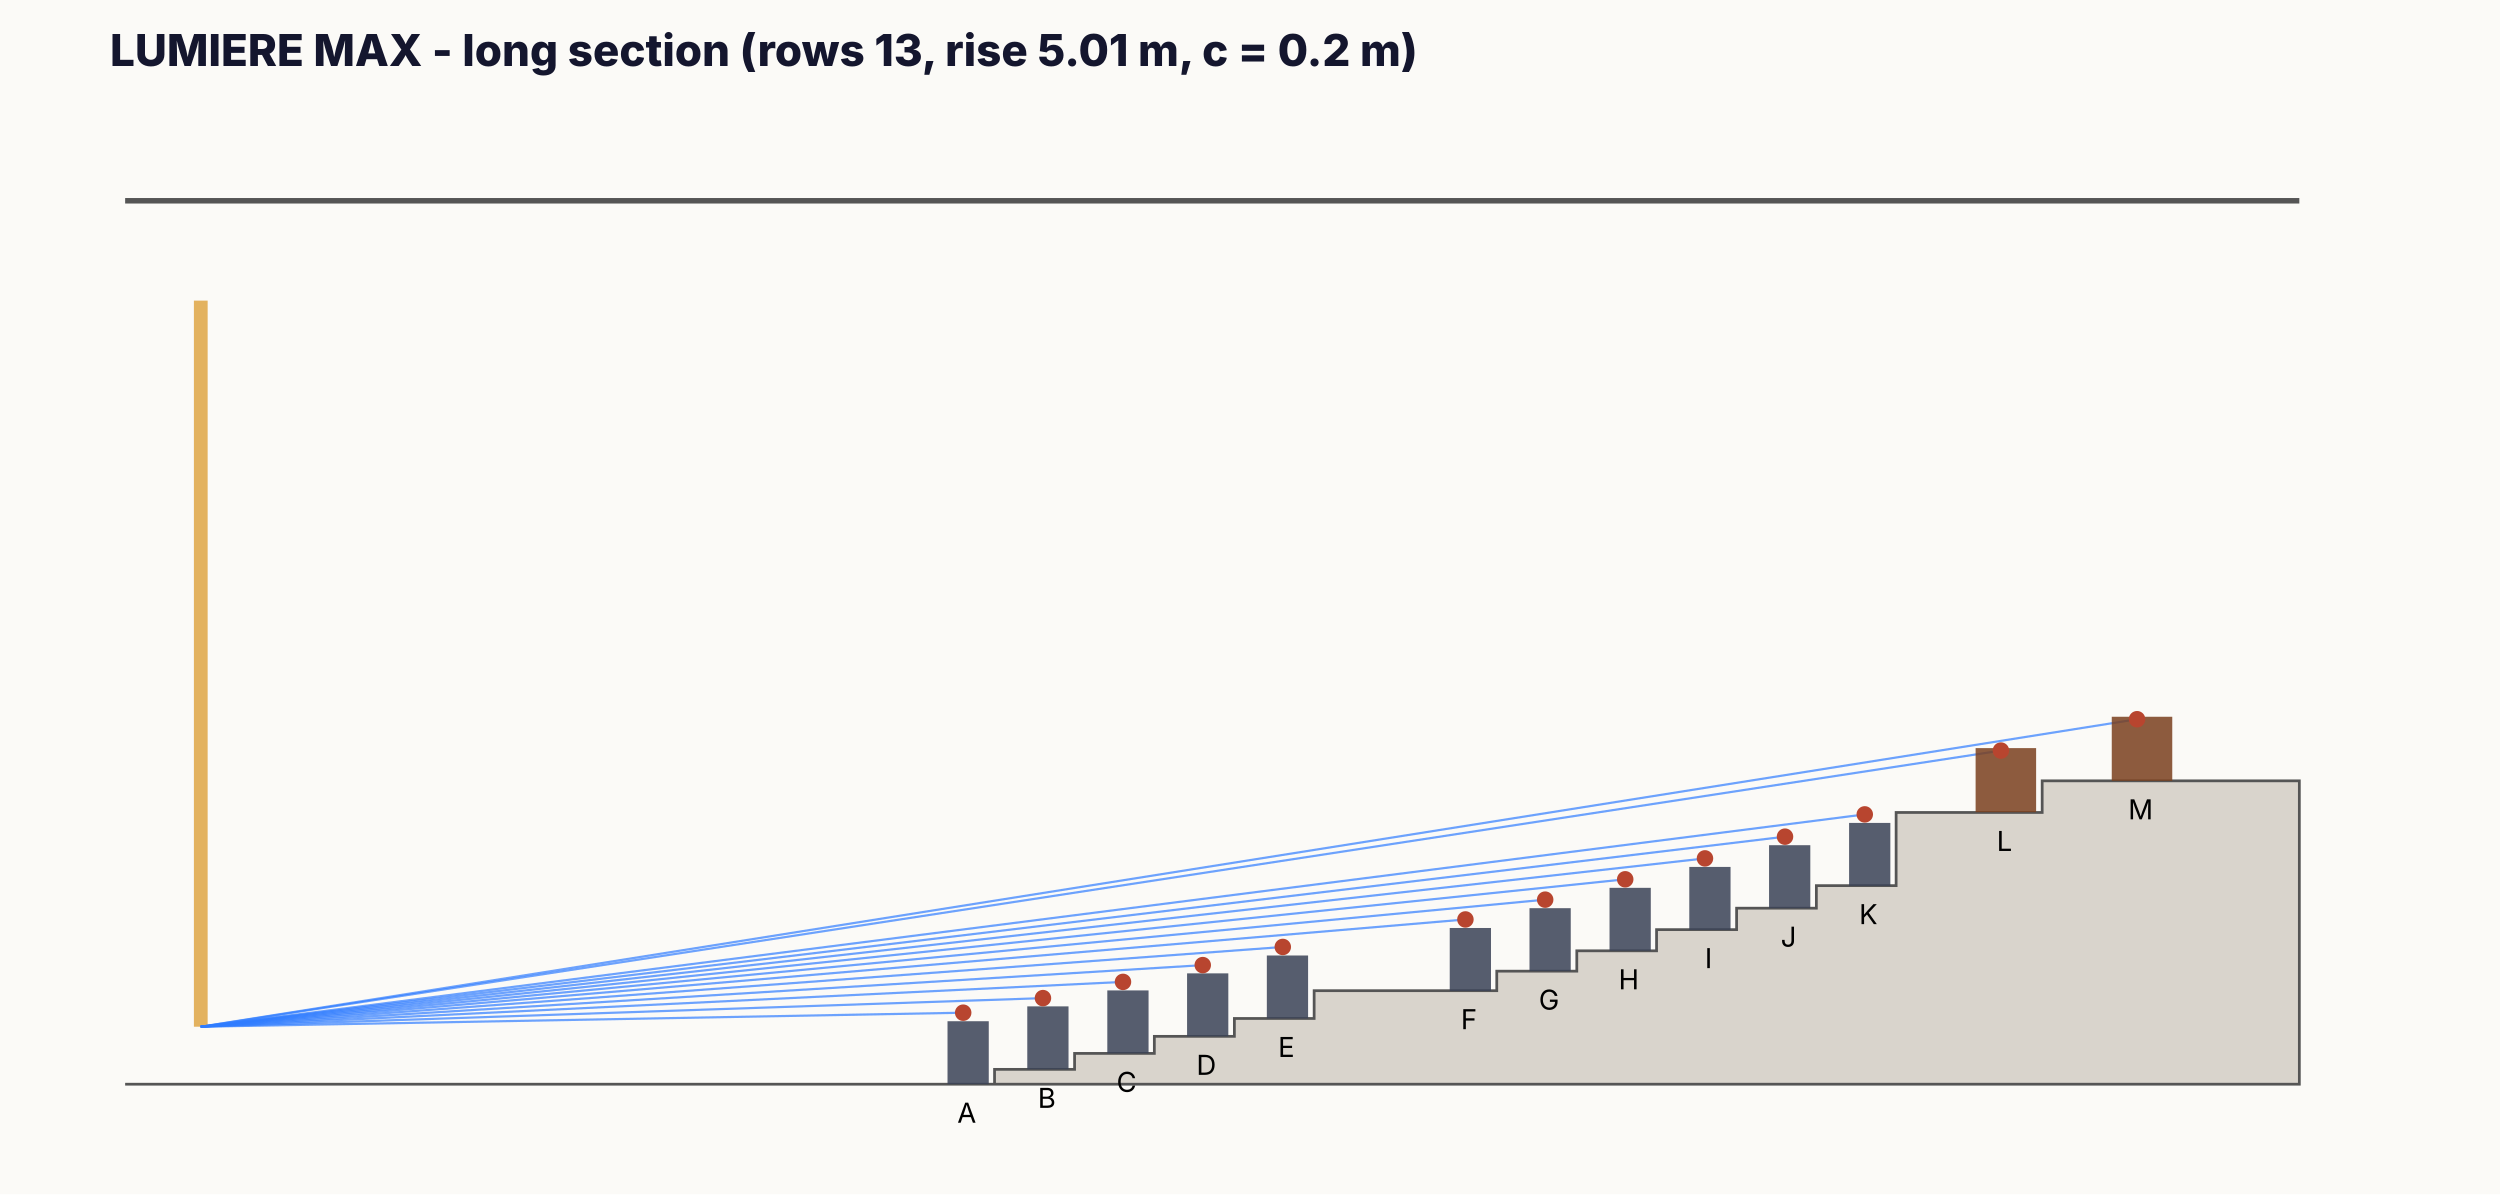
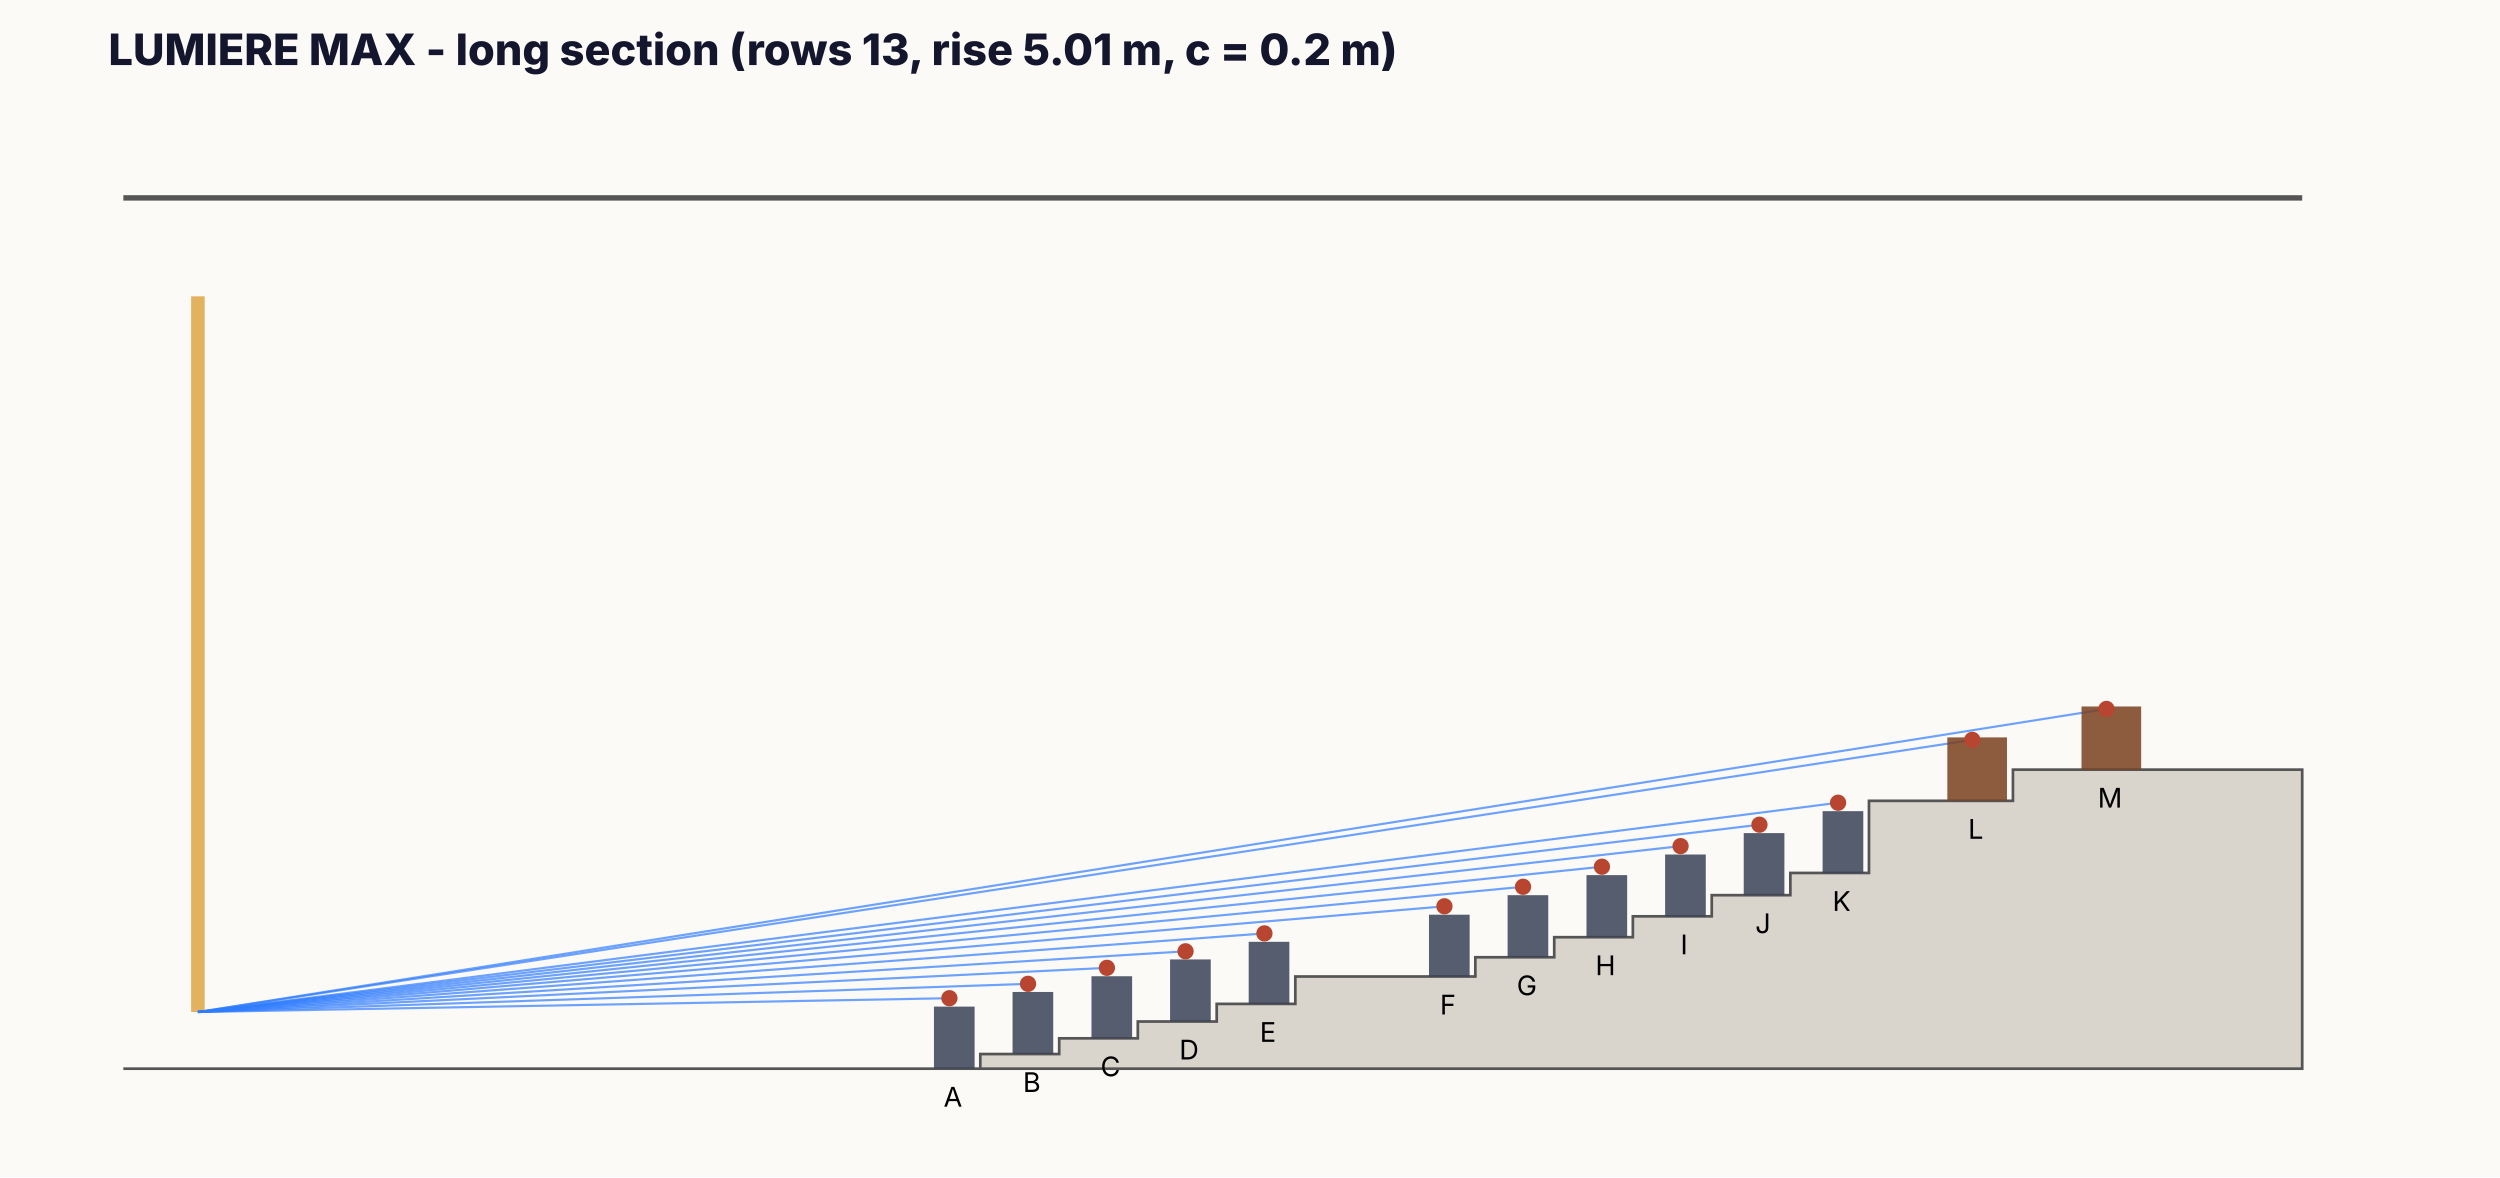
- <svg xmlns="http://www.w3.org/2000/svg" width="908.96" height="434.2" viewBox="0 0 908.96 434.2">
+ <svg xmlns="http://www.w3.org/2000/svg" width="922.16" height="434.2" viewBox="0 0 922.16 434.2">
  <rect width="100%" height="100%" fill="#fbfaf7" />
  <text x="40" y="24" font-family="Inter, Arial" font-size="16" font-weight="800" fill="#14162e">LUMIERE MAX - long section (rows 13, rise 5.01 m, c = 0.2 m)</text>
-   <polygon points="45.5,394.2 45.5,394.2 45.5,394.2 361.6,394.2 361.6,388.8 390.7,388.8 390.7,383.0 419.7,383.0 419.7,376.8 448.8,376.8 448.8,370.3 477.8,370.3 477.8,360.2 544.2,360.2 544.2,353.1 573.3,353.1 573.3,345.7 602.3,345.7 602.3,338.0 631.4,338.0 631.4,330.2 660.4,330.2 660.4,322.0 689.4,322.0 689.4,295.4 742.5,295.4 742.5,283.9 836.0,283.9 836.0,394.2" fill="#d9d4cc" stroke="#555" />
+   <polygon points="45.5,394.2 45.5,394.2 45.5,394.2 361.6,394.2 361.6,388.8 390.7,388.8 390.7,383.0 419.7,383.0 419.7,376.8 448.8,376.8 448.8,370.3 477.8,370.3 477.8,360.2 544.2,360.2 544.2,353.1 573.3,353.1 573.3,345.7 602.3,345.7 602.3,338.0 631.4,338.0 631.4,330.2 660.4,330.2 660.4,322.0 689.4,322.0 689.4,295.4 742.5,295.4 742.5,283.9 849.2,283.9 849.2,394.2" fill="#d9d4cc" stroke="#555" />
  <line x1="73.0" y1="373.3" x2="73.0" y2="109.3" stroke="#e3b25f" stroke-width="5" />
-   <line x1="45.5" y1="73.0" x2="836.0" y2="73.0" stroke="#555" stroke-width="2" />
+   <line x1="45.5" y1="73.0" x2="849.2" y2="73.0" stroke="#555" stroke-width="2" />
  <line x1="350.2" y1="368.2" x2="73.0" y2="373.3" stroke="#2f7cff" stroke-width="0.8" opacity="0.7" />
  <rect x="344.5" y="371.3" width="15.0" height="22.9" fill="#3a4256" opacity="0.85" />
  <circle cx="350.2" cy="368.2" r="3" fill="#b8452f" />
  <text x="351.5" y="408.2" font-family="Inter, Arial" font-size="10" text-anchor="middle">A</text>
  <line x1="379.2" y1="362.9" x2="73.0" y2="373.3" stroke="#2f7cff" stroke-width="0.8" opacity="0.7" />
  <rect x="373.5" y="365.9" width="15.0" height="22.9" fill="#3a4256" opacity="0.85" />
  <circle cx="379.2" cy="362.9" r="3" fill="#b8452f" />
  <text x="380.6" y="402.8" font-family="Inter, Arial" font-size="10" text-anchor="middle">B</text>
  <line x1="408.3" y1="357.0" x2="73.0" y2="373.3" stroke="#2f7cff" stroke-width="0.8" opacity="0.7" />
  <rect x="402.6" y="360.1" width="15.0" height="22.9" fill="#3a4256" opacity="0.85" />
  <circle cx="408.3" cy="357.0" r="3" fill="#b8452f" />
  <text x="409.6" y="397" font-family="Inter, Arial" font-size="10" text-anchor="middle">C</text>
  <line x1="437.3" y1="350.9" x2="73.0" y2="373.3" stroke="#2f7cff" stroke-width="0.8" opacity="0.7" />
  <rect x="431.6" y="353.9" width="15.0" height="22.9" fill="#3a4256" opacity="0.85" />
  <circle cx="437.3" cy="350.9" r="3" fill="#b8452f" />
  <text x="438.6" y="390.8" font-family="Inter, Arial" font-size="10" text-anchor="middle">D</text>
  <line x1="466.4" y1="344.3" x2="73.0" y2="373.3" stroke="#2f7cff" stroke-width="0.8" opacity="0.7" />
  <rect x="460.6" y="347.4" width="15.0" height="22.9" fill="#3a4256" opacity="0.85" />
  <circle cx="466.4" cy="344.3" r="3" fill="#b8452f" />
  <text x="467.7" y="384.3" font-family="Inter, Arial" font-size="10" text-anchor="middle">E</text>
  <line x1="532.8" y1="334.3" x2="73.0" y2="373.3" stroke="#2f7cff" stroke-width="0.8" opacity="0.7" />
  <rect x="527.1" y="337.4" width="15.0" height="22.9" fill="#3a4256" opacity="0.85" />
  <circle cx="532.8" cy="334.3" r="3" fill="#b8452f" />
  <text x="534.1" y="374.2" font-family="Inter, Arial" font-size="10" text-anchor="middle">F</text>
  <line x1="561.8" y1="327.1" x2="73.0" y2="373.3" stroke="#2f7cff" stroke-width="0.8" opacity="0.7" />
  <rect x="556.1" y="330.2" width="15.0" height="22.9" fill="#3a4256" opacity="0.85" />
  <circle cx="561.8" cy="327.1" r="3" fill="#b8452f" />
  <text x="563.2" y="367.1" font-family="Inter, Arial" font-size="10" text-anchor="middle">G</text>
  <line x1="590.9" y1="319.7" x2="73.0" y2="373.3" stroke="#2f7cff" stroke-width="0.8" opacity="0.7" />
  <rect x="585.2" y="322.8" width="15.0" height="22.9" fill="#3a4256" opacity="0.85" />
  <circle cx="590.9" cy="319.7" r="3" fill="#b8452f" />
  <text x="592.2" y="359.7" font-family="Inter, Arial" font-size="10" text-anchor="middle">H</text>
  <line x1="619.9" y1="312.1" x2="73.0" y2="373.3" stroke="#2f7cff" stroke-width="0.8" opacity="0.7" />
  <rect x="614.2" y="315.2" width="15.0" height="22.9" fill="#3a4256" opacity="0.85" />
  <circle cx="619.9" cy="312.1" r="3" fill="#b8452f" />
  <text x="621.2" y="352" font-family="Inter, Arial" font-size="10" text-anchor="middle">I</text>
  <line x1="649.0" y1="304.2" x2="73.0" y2="373.3" stroke="#2f7cff" stroke-width="0.8" opacity="0.7" />
  <rect x="643.2" y="307.3" width="15.0" height="22.9" fill="#3a4256" opacity="0.85" />
  <circle cx="649.0" cy="304.2" r="3" fill="#b8452f" />
  <text x="650.3" y="344.2" font-family="Inter, Arial" font-size="10" text-anchor="middle">J</text>
  <line x1="678.0" y1="296.1" x2="73.0" y2="373.3" stroke="#2f7cff" stroke-width="0.8" opacity="0.7" />
  <rect x="672.3" y="299.2" width="15.0" height="22.9" fill="#3a4256" opacity="0.85" />
  <circle cx="678.0" cy="296.1" r="3" fill="#b8452f" />
  <text x="679.3" y="336" font-family="Inter, Arial" font-size="10" text-anchor="middle">K</text>
  <line x1="727.5" y1="272.9" x2="73.0" y2="373.3" stroke="#2f7cff" stroke-width="0.8" opacity="0.7" />
  <rect x="718.3" y="272.0" width="22.0" height="23.3" fill="#7a3f1d" opacity="0.85" />
  <circle cx="727.5" cy="272.9" r="3" fill="#b8452f" />
  <text x="728.8" y="309.4" font-family="Inter, Arial" font-size="10" text-anchor="middle">L</text>
  <line x1="777.0" y1="261.5" x2="73.0" y2="373.3" stroke="#2f7cff" stroke-width="0.8" opacity="0.7" />
  <rect x="767.8" y="260.6" width="22.0" height="23.3" fill="#7a3f1d" opacity="0.85" />
  <circle cx="777.0" cy="261.5" r="3" fill="#b8452f" />
  <text x="778.3" y="297.9" font-family="Inter, Arial" font-size="10" text-anchor="middle">M</text>
</svg>
